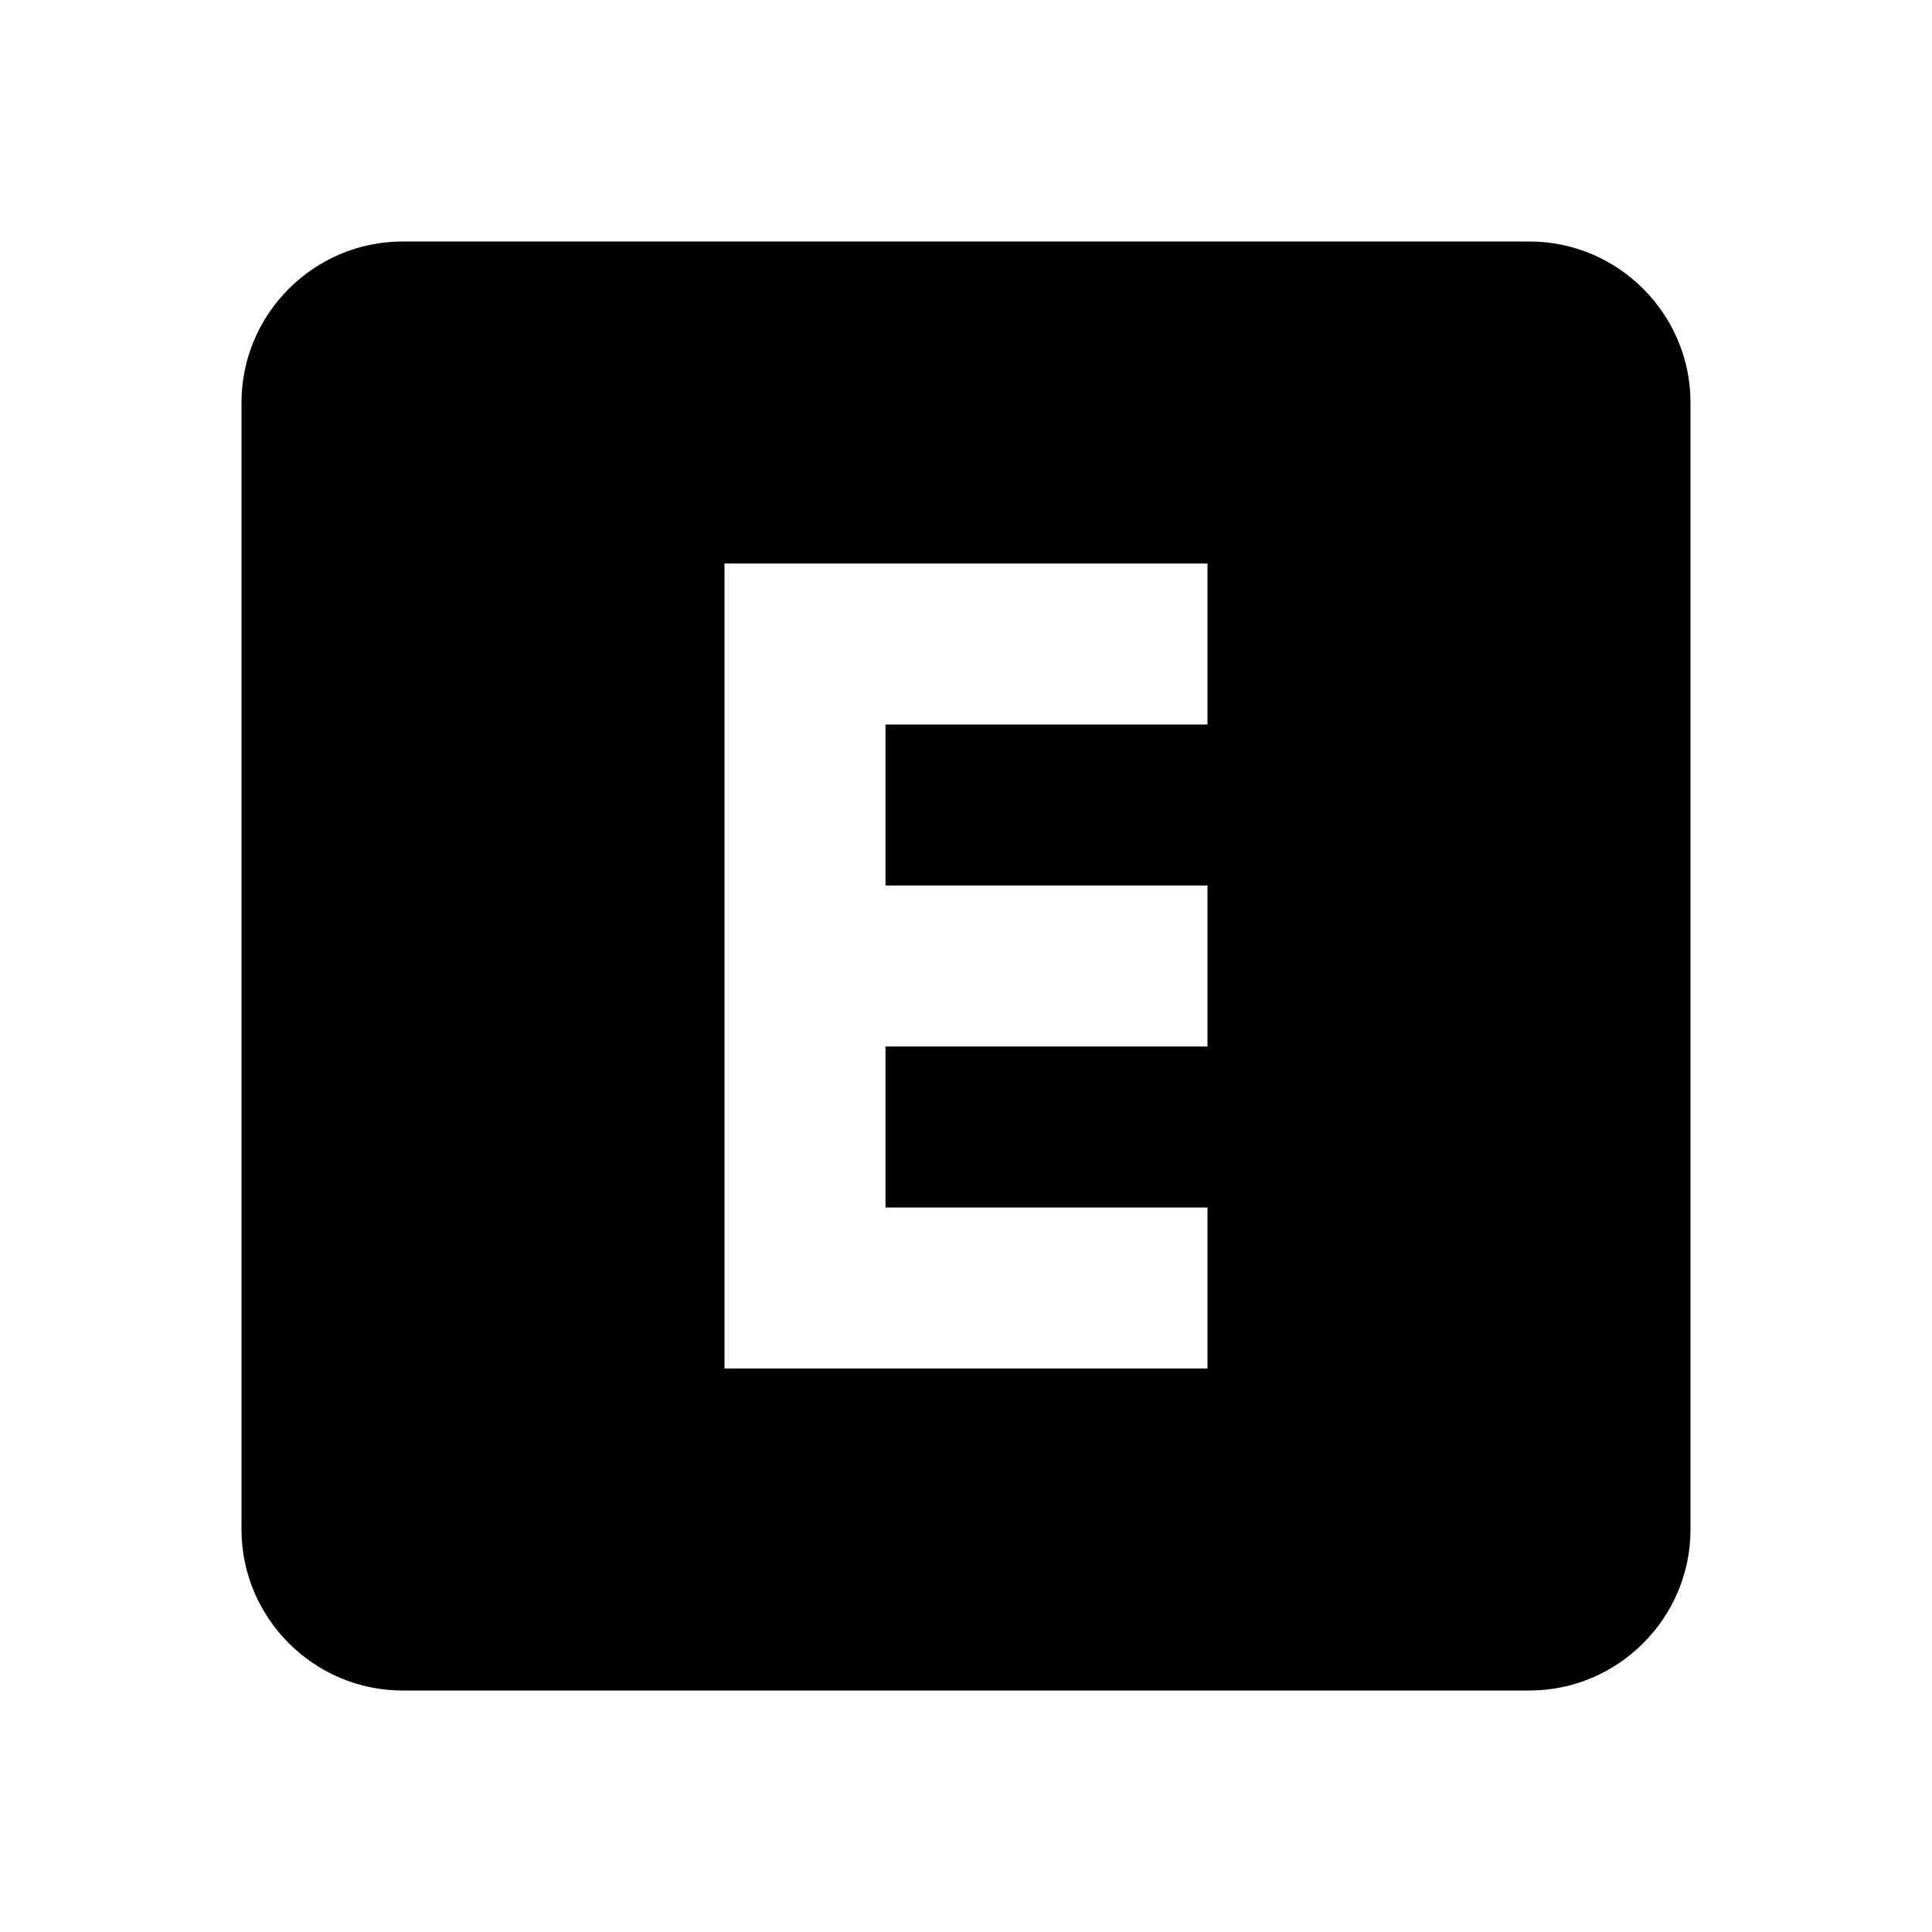
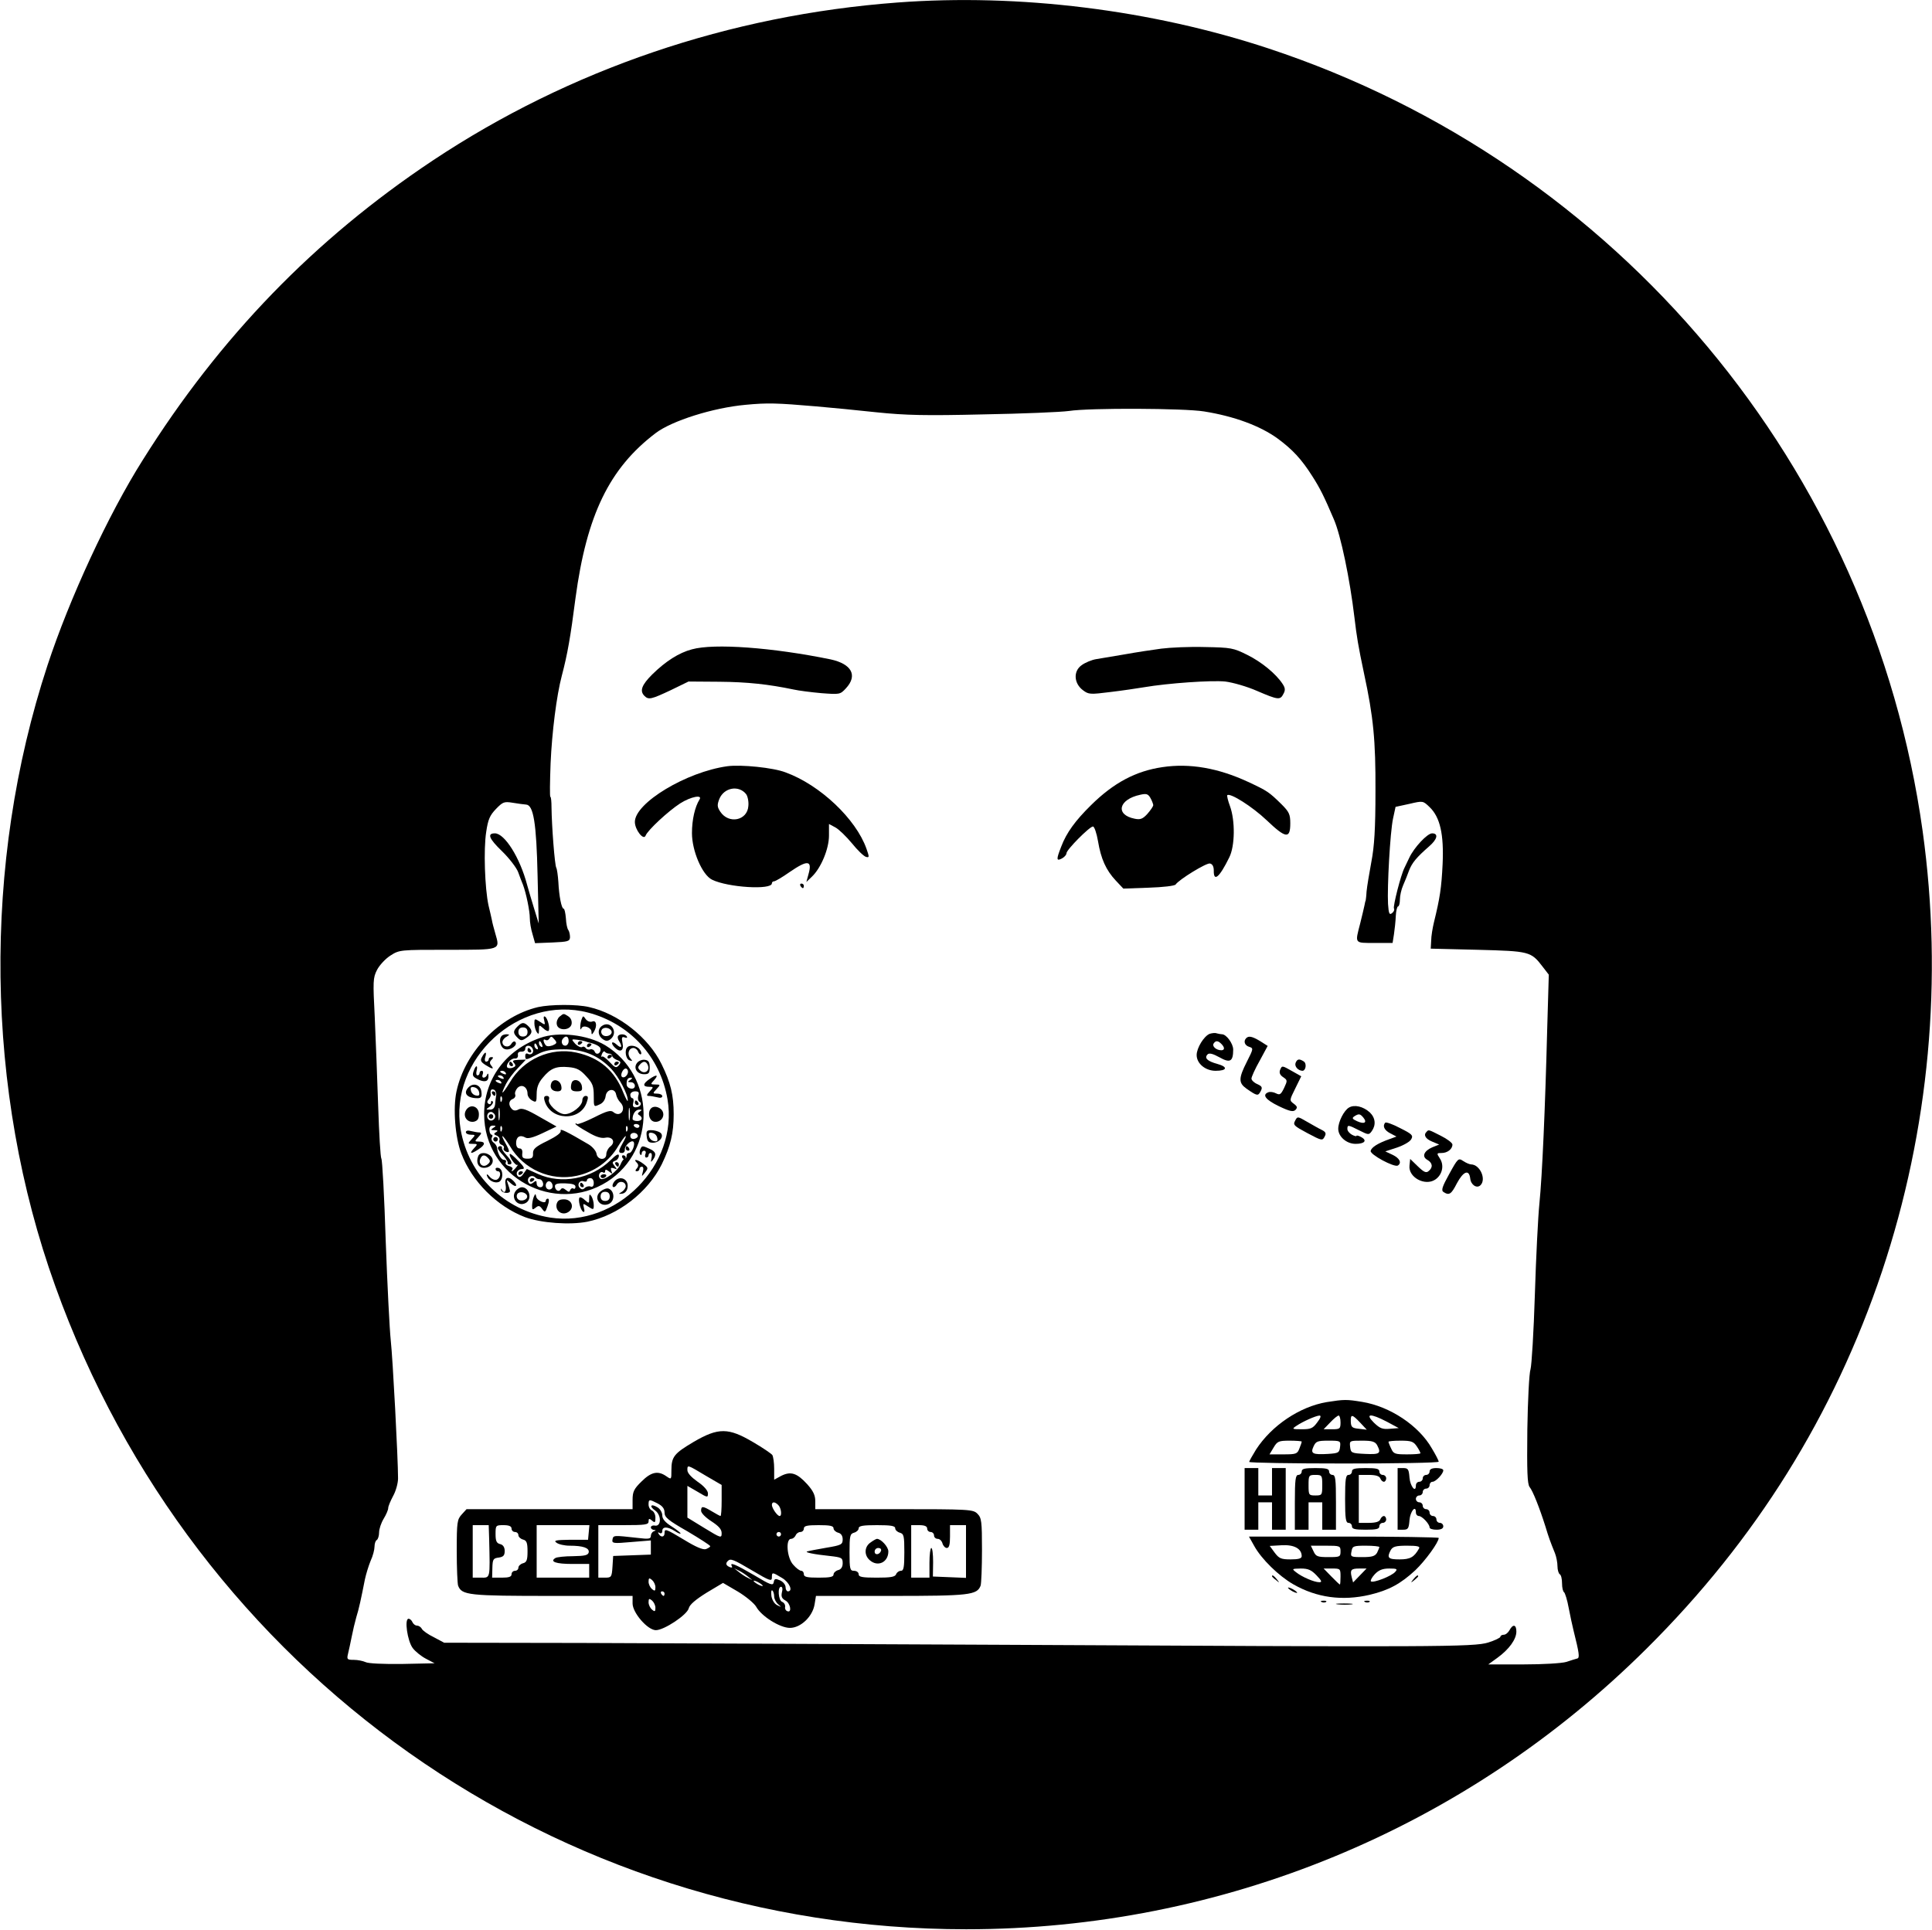
- <svg xmlns="http://www.w3.org/2000/svg" width="24" height="24" viewBox="0 0 24 24">
-   <path d="M0 0h24v24H0z" fill="none" />
-   <path d="M19 3H5c-1.1 0-2 .9-2 2v14c0 1.1.9 2 2 2h14c1.1 0 2-.9 2-2V5c0-1.1-.9-2-2-2zm-4 6h-4v2h4v2h-4v2h4v2H9V7h6v2z" />
+ <svg xmlns="http://www.w3.org/2000/svg" version="1.0" width="846pt" height="845pt" viewBox="0 0 846 845" preserveAspectRatio="xMidYMid meet">
+   <g transform="translate(0,845) scale(0.1,-0.1)" fill="#000000" stroke="none">
+     <path d="M3930 8439 c-736 -55 -1435 -293 -2035 -692 -518 -345 -933 -774 -1270 -1312 -151 -239 -321 -607 -417 -899 -286 -870 -274 -1863 34 -2719 608 -1696 2195 -2817 3989 -2817 1120 0 2185 439 2980 1230 478 475 819 1023 1030 1651 207 620 268 1280 178 1929 -222 1591 -1334 2922 -2865 3428 -512 169 -1091 241 -1624 201z m-355 -1769 c61 -5 180 -17 265 -26 126 -13 214 -15 466 -9 170 3 339 10 375 15 91 14 505 12 591 -2 132 -21 246 -63 323 -119 65 -48 104 -90 151 -164 34 -53 52 -89 95 -190 30 -69 70 -261 90 -430 10 -84 16 -122 42 -245 41 -190 51 -293 50 -515 0 -165 -5 -243 -18 -310 -9 -49 -19 -108 -21 -130 -1 -22 -4 -40 -4 -40 -1 0 -3 -9 -5 -20 -2 -11 -11 -47 -19 -80 -23 -89 -26 -85 63 -85 l79 0 6 38 c3 20 7 56 8 80 1 23 6 42 10 42 4 0 8 13 8 30 0 16 6 44 14 62 8 18 20 48 26 65 13 34 33 58 88 106 36 31 42 57 13 57 -21 0 -79 -62 -100 -107 -7 -15 -17 -35 -21 -44 -16 -31 -51 -169 -46 -178 3 -5 0 -14 -8 -20 -12 -10 -15 -3 -18 40 -4 73 9 314 22 374 l11 51 60 13 c60 14 60 14 89 -14 46 -44 63 -119 57 -250 -5 -104 -12 -149 -38 -255 -6 -25 -12 -61 -12 -80 l-2 -35 205 -5 c227 -6 234 -7 285 -74 l27 -35 -7 -238 c-9 -352 -22 -644 -34 -763 -6 -58 -15 -238 -20 -400 -5 -162 -14 -309 -19 -327 -6 -17 -12 -137 -14 -265 -2 -183 0 -238 10 -251 14 -17 43 -90 69 -172 15 -50 21 -66 42 -118 6 -15 11 -41 11 -57 0 -16 5 -32 10 -35 6 -3 10 -21 10 -40 0 -19 4 -36 9 -39 4 -3 14 -34 20 -68 7 -35 16 -79 21 -98 25 -100 28 -121 17 -124 -7 -2 -28 -8 -48 -15 -20 -6 -101 -11 -189 -11 l-153 0 40 29 c51 37 83 81 83 115 0 31 -15 34 -30 6 -6 -11 -17 -20 -25 -20 -8 0 -15 -4 -15 -9 0 -4 -24 -16 -53 -25 -63 -20 -224 -20 -2137 -10 -674 3 -1497 7 -1830 8 l-605 1 -45 24 c-25 12 -49 29 -53 37 -4 8 -14 14 -21 14 -8 0 -16 7 -20 15 -3 8 -11 15 -17 15 -19 0 -5 -97 18 -128 11 -15 37 -36 58 -47 l38 -20 -142 -3 c-83 -1 -149 2 -160 8 -11 5 -34 10 -52 10 -29 0 -31 2 -25 27 4 16 11 49 16 74 5 26 14 64 20 85 12 38 21 81 38 167 5 23 16 59 25 81 10 21 17 49 17 62 0 12 4 26 10 29 5 3 10 18 10 33 0 15 9 42 20 60 11 18 20 39 20 47 0 8 10 31 21 52 12 21 22 56 22 78 0 86 -23 525 -32 605 -5 47 -15 243 -22 435 -6 193 -15 355 -19 360 -4 6 -10 109 -14 230 -4 121 -11 296 -15 390 -8 157 -8 172 10 207 11 21 37 49 59 63 39 25 43 25 250 25 236 0 230 -2 209 71 -7 24 -14 51 -15 59 -2 8 -8 38 -15 65 -16 75 -22 245 -10 321 8 55 16 73 43 101 30 31 36 33 73 27 22 -4 49 -7 59 -8 32 -2 45 -81 50 -311 l5 -210 -20 65 c-11 36 -25 83 -31 105 -31 118 -98 225 -141 225 -35 0 -26 -23 31 -78 32 -31 64 -73 71 -92 7 -19 16 -44 21 -55 14 -37 30 -115 30 -146 0 -18 5 -49 12 -71 l11 -39 76 3 c68 3 76 5 77 23 0 11 -3 25 -7 31 -5 5 -10 29 -11 52 -2 23 -6 42 -10 42 -9 0 -20 55 -23 117 -2 29 -6 57 -9 62 -7 11 -20 183 -21 264 0 26 -2 47 -5 47 -3 0 -2 66 1 147 6 136 26 296 49 383 25 95 38 169 60 340 49 364 148 569 351 723 71 54 251 111 394 124 96 9 135 8 310 -7z" />
+     <path d="M3030 5606 c-57 -15 -115 -52 -174 -110 -46 -46 -56 -72 -34 -94 18 -18 30 -15 115 25 l78 38 135 -1 c123 -1 215 -11 325 -34 22 -5 77 -12 122 -16 80 -6 82 -6 107 21 53 57 25 107 -67 127 -254 52 -510 71 -607 44z" />
+     <path d="M5085 5609 c-38 -5 -110 -16 -160 -25 -49 -8 -106 -18 -125 -21 -19 -3 -48 -15 -63 -26 -38 -26 -35 -80 5 -110 25 -19 32 -19 120 -8 51 6 118 16 148 21 106 18 295 31 355 25 33 -4 96 -22 139 -41 93 -40 102 -41 116 -13 9 16 8 26 -4 44 -29 44 -92 96 -155 127 -60 30 -71 32 -185 34 -67 2 -152 -2 -191 -7z" />
+     <path d="M3185 5094 c-180 -25 -405 -161 -405 -244 0 -34 38 -83 47 -60 9 24 100 108 151 141 47 30 100 40 85 17 -20 -32 -33 -88 -33 -147 0 -78 45 -183 88 -204 69 -34 262 -46 262 -16 0 5 4 9 10 9 5 0 36 18 67 40 80 55 101 53 83 -10 l-9 -33 24 23 c40 38 75 122 75 180 l0 51 28 -15 c15 -8 47 -39 72 -69 25 -31 52 -57 62 -60 15 -4 15 -1 2 36 -46 130 -203 279 -354 334 -54 21 -195 35 -255 27z m82 -122 c7 -9 12 -33 10 -52 -4 -64 -86 -81 -123 -25 -14 21 -14 30 -4 56 21 50 85 61 117 21z" />
+     <path d="M5090 5090 c-116 -17 -213 -68 -313 -167 -68 -67 -107 -120 -130 -181 -22 -56 -22 -65 3 -52 11 6 20 16 20 23 0 15 101 117 116 117 6 0 16 -29 22 -64 13 -78 35 -127 78 -173 l33 -35 111 4 c63 2 114 8 118 14 15 22 134 95 150 92 11 -2 17 -13 17 -31 -1 -52 25 -30 68 58 25 50 26 161 3 224 -9 24 -14 46 -12 48 12 12 110 -50 173 -110 84 -80 103 -82 103 -13 0 39 -5 50 -38 83 -55 54 -62 59 -148 99 -130 60 -254 82 -374 64z m-40 -166 c0 -6 -12 -23 -26 -39 -20 -22 -31 -26 -55 -21 -87 17 -71 85 24 105 26 6 34 4 44 -13 7 -12 12 -26 13 -32z" />
+     <path d="M3505 4570 c3 -5 8 -10 11 -10 2 0 4 5 4 10 0 6 -5 10 -11 10 -5 0 -7 -4 -4 -10z" />
+     <path d="M2356 4039 c-169 -40 -320 -196 -357 -369 -16 -74 -6 -202 21 -272 46 -122 156 -232 279 -279 70 -26 197 -35 273 -20 135 28 265 129 326 252 38 79 52 135 52 219 0 84 -14 140 -53 219 -57 117 -189 221 -317 250 -54 13 -170 12 -224 0z m219 -24 c182 -48 316 -193 348 -380 49 -287 -224 -562 -513 -518 -202 32 -358 185 -393 386 -52 308 255 591 558 512z" />
+     <path d="M2450 3997 c-8 -7 -14 -21 -12 -33 4 -30 59 -29 65 1 2 14 -3 26 -15 34 -21 13 -19 13 -38 -2z" />
+     <path d="M2383 3981 c5 -21 5 -22 -19 -6 -23 15 -24 14 -24 -7 0 -13 5 -30 10 -38 8 -12 10 -10 10 9 0 23 1 23 18 8 10 -10 21 -15 24 -12 8 8 -3 54 -15 62 -6 4 -8 -2 -4 -16z" />
+     <path d="M2547 3986 c-8 -20 -8 -58 -1 -40 7 17 44 4 44 -15 0 -14 2 -14 10 -1 16 25 12 53 -6 46 -10 -4 -22 1 -29 10 -11 16 -12 16 -18 0z" />
+     <path d="M2266 3954 c-20 -20 -20 -29 0 -49 14 -14 19 -14 37 -2 28 18 31 32 12 51 -20 20 -29 20 -49 0z m44 -24 c0 -13 -7 -20 -20 -20 -13 0 -20 7 -20 20 0 13 7 20 20 20 13 0 20 -7 20 -20z" />
+     <path d="M2635 3956 c-20 -15 -17 -44 7 -59 12 -8 21 -7 32 2 36 30 -1 85 -39 57z m43 -23 c5 -17 -26 -29 -40 -15 -6 6 -7 15 -3 22 9 14 37 9 43 -7z" />
+     <path d="M2197 3913 c-15 -15 -6 -52 14 -58 23 -8 59 18 45 32 -4 4 -12 0 -17 -9 -11 -19 -39 -13 -39 8 0 7 8 18 18 23 14 9 15 10 1 11 -9 0 -19 -3 -22 -7z" />
+     <path d="M2365 3904 c-151 -53 -245 -181 -245 -334 0 -275 308 -443 540 -295 215 138 210 463 -10 597 -77 46 -205 61 -285 32z m65 -9 c10 -12 8 -16 -11 -24 -16 -5 -26 -5 -31 3 -11 16 -10 28 1 21 5 -3 12 -1 16 5 8 13 10 13 25 -5z m60 -5 c0 -11 -7 -20 -15 -20 -15 0 -21 21 -8 33 12 13 23 7 23 -13z m70 0 c3 -1 10 -3 15 -5 36 -8 55 -19 55 -31 0 -19 -19 -27 -26 -10 -3 8 -12 12 -19 10 -7 -3 -16 0 -20 5 -3 6 -11 9 -16 5 -6 -3 -19 3 -30 14 -18 21 -18 21 9 18 15 -2 29 -5 32 -6z m-186 -16 c3 -8 2 -12 -4 -9 -6 3 -10 10 -10 16 0 14 7 11 14 -7z m-20 -10 c3 -8 2 -12 -4 -9 -6 3 -10 10 -10 16 0 14 7 11 14 -7z m-21 -9 c7 -16 -8 -29 -23 -20 -5 3 -10 -1 -10 -9 0 -21 3 -20 53 6 32 17 59 22 117 22 86 0 151 -27 207 -86 32 -34 73 -111 72 -138 0 -8 -8 7 -19 33 -38 98 -105 155 -207 177 -111 24 -231 -29 -290 -130 -35 -57 -44 -61 -17 -7 9 18 32 49 52 69 l35 37 -32 -1 c-25 -1 -29 -4 -20 -14 9 -11 7 -15 -5 -20 -9 -4 -20 -3 -24 0 -10 11 14 41 32 40 10 -1 15 5 14 15 -2 10 3 15 15 15 9 -1 17 4 17 12 0 19 26 18 33 -1z m335 -20 c6 0 12 -4 13 -10 0 -5 9 -13 21 -18 17 -6 18 -10 8 -23 -12 -13 -17 -11 -41 15 -15 16 -30 27 -33 23 -4 -3 -4 2 0 12 4 10 10 14 13 9 3 -4 12 -8 19 -8z m-101 -99 c28 -30 33 -43 33 -86 0 -49 0 -49 24 -38 16 6 26 21 28 37 4 32 41 37 46 7 2 -11 10 -26 18 -34 29 -29 1 -69 -30 -43 -11 10 -29 5 -84 -23 -38 -19 -72 -32 -76 -29 -3 4 -6 4 -6 0 0 -3 24 -19 53 -35 35 -21 60 -29 78 -25 32 6 46 -20 21 -39 -9 -7 -17 -22 -17 -33 0 -29 -39 -27 -43 2 -2 12 -18 31 -35 41 -95 56 -126 71 -122 60 4 -9 -18 -25 -58 -45 -52 -25 -64 -36 -63 -55 1 -18 -4 -23 -24 -23 -20 0 -25 5 -23 23 2 14 -3 22 -12 22 -9 0 -15 9 -15 24 0 27 17 37 40 24 10 -7 34 -1 76 19 l61 29 -74 42 c-57 33 -77 40 -92 33 -12 -7 -22 -6 -29 1 -17 17 -15 38 4 45 8 3 13 12 10 19 -3 7 2 20 10 29 19 19 44 4 44 -26 0 -10 9 -23 20 -29 18 -10 20 -8 20 29 0 28 8 49 27 71 34 41 58 51 113 46 35 -3 51 -11 77 -40z m183 20 c0 -16 -18 -31 -27 -22 -8 8 5 36 17 36 5 0 10 -6 10 -14z m-535 -6 c3 -6 -1 -7 -9 -4 -18 7 -21 14 -7 14 6 0 13 -4 16 -10z m-10 -20 c3 -6 -1 -7 -9 -4 -18 7 -21 14 -7 14 6 0 13 -4 16 -10z m555 -10 c-13 -8 -12 -10 3 -10 9 0 17 -7 17 -16 0 -20 -35 -14 -36 6 -1 21 5 30 19 30 7 0 6 -4 -3 -10z m-565 -10 c3 -6 -1 -7 -9 -4 -18 7 -21 14 -7 14 6 0 13 -4 16 -10z m-22 -56 c-2 -10 -4 -29 -5 -41 -2 -15 -9 -23 -22 -23 -20 0 -20 0 0 14 10 8 16 18 11 22 -4 4 -7 2 -7 -5 0 -7 -5 -9 -10 -6 -8 5 -8 11 0 20 6 7 10 17 9 21 -3 18 1 26 14 21 6 -2 11 -13 10 -23z m622 -3 c-3 -11 -1 -22 5 -26 14 -8 3 -25 -17 -25 -10 0 -14 6 -10 20 3 11 1 20 -4 20 -5 0 -9 7 -9 15 0 8 9 15 21 15 15 0 19 -4 14 -19z m-598 -23 c-3 -8 -6 -5 -6 6 -1 11 2 17 5 13 3 -3 4 -12 1 -19z m-10 -80 c-2 -13 -4 -3 -4 22 0 25 2 35 4 23 2 -13 2 -33 0 -45z m570 0 c-2 -13 -4 -3 -4 22 0 25 2 35 4 23 2 -13 2 -33 0 -45z m44 33 c-9 -6 -10 -11 -2 -15 18 -11 13 -26 -9 -26 -11 0 -20 4 -20 9 0 22 13 41 29 41 13 0 13 -2 2 -9z m-635 -12 c10 -17 -13 -36 -27 -22 -12 12 -4 33 11 33 5 0 12 -5 16 -11z m634 -51 c0 -4 -4 -8 -9 -8 -6 0 -12 4 -15 8 -3 5 1 9 9 9 8 0 15 -4 15 -9z m-640 -8 c-12 -8 -12 -10 5 -10 15 0 17 -3 7 -9 -11 -6 -10 -10 3 -15 9 -3 15 -13 12 -20 -3 -8 1 -17 9 -20 9 -3 13 -10 10 -15 -3 -5 1 -11 9 -15 18 -7 18 2 0 34 -29 51 -14 42 18 -10 60 -102 178 -154 292 -130 76 16 143 63 182 130 32 52 47 61 18 10 -18 -32 -18 -40 -1 -40 8 0 13 7 12 16 -1 16 29 43 38 33 9 -9 -6 -49 -19 -49 -7 0 -12 -6 -11 -12 0 -7 -3 -13 -8 -13 -5 0 -12 -10 -17 -21 -11 -32 -77 -80 -91 -66 -12 12 -1 35 13 27 5 -4 9 -1 9 6 0 8 5 7 17 -2 15 -12 16 -12 10 3 -4 13 -2 15 11 11 15 -6 15 -5 3 10 -11 14 -11 18 3 23 9 3 16 13 16 22 0 11 -12 5 -37 -20 -84 -82 -215 -106 -317 -60 l-49 22 -15 -21 c-9 -14 -18 -17 -24 -11 -13 13 -1 32 20 32 11 0 7 10 -18 35 -18 19 -35 33 -37 31 -8 -7 25 -55 33 -48 4 4 2 -1 -5 -10 -14 -18 -27 -25 -17 -9 3 5 -4 11 -15 14 -12 3 -18 10 -14 16 3 6 0 11 -8 11 -13 0 -28 27 -31 55 -1 6 -7 15 -15 21 -8 6 -11 16 -7 22 4 7 3 12 -1 12 -5 0 -9 9 -10 20 -1 13 4 20 15 20 15 0 15 -2 2 -10z m37 -12 c-3 -8 -6 -5 -6 6 -1 11 2 17 5 13 3 -3 4 -12 1 -19z m550 0 c-3 -8 -6 -5 -6 6 -1 11 2 17 5 13 3 -3 4 -12 1 -19z m46 -23 c1 -5 -6 -11 -15 -13 -11 -2 -18 3 -18 13 0 17 30 18 33 0z m-449 -182 c4 -5 13 -8 19 -8 7 0 13 -8 15 -17 2 -11 -3 -18 -12 -18 -9 0 -16 7 -16 16 0 13 -3 14 -14 5 -10 -8 -16 -9 -21 -1 -12 20 12 39 29 23z m256 -24 c0 -14 -5 -19 -14 -16 -7 3 -19 0 -25 -6 -8 -8 -14 -8 -22 0 -14 14 -1 36 17 29 8 -3 14 -1 14 4 0 6 7 10 15 10 9 0 15 -9 15 -21z m-180 -15 c0 -8 -7 -14 -15 -14 -15 0 -21 21 -9 33 10 9 24 -2 24 -19z m100 -2 c0 -7 -4 -11 -9 -8 -5 4 -11 0 -14 -6 -3 -10 -7 -10 -19 0 -11 9 -18 10 -23 2 -8 -13 -25 -3 -25 15 0 10 13 13 45 12 31 -1 45 -5 45 -15z" />
+     <path d="M2530 3879 c0 -5 5 -7 10 -4 6 3 10 8 10 11 0 2 -4 4 -10 4 -5 0 -10 -5 -10 -11z" />
+     <path d="M2570 3869 c0 -5 5 -7 10 -4 6 3 10 8 10 11 0 2 -4 4 -10 4 -5 0 -10 -5 -10 -11z" />
+     <path d="M2310 3850 c0 -5 5 -10 11 -10 5 0 7 5 4 10 -3 6 -8 10 -11 10 -2 0 -4 -4 -4 -10z" />
+     <path d="M2230 3790 c0 -5 5 -10 11 -10 5 0 7 5 4 10 -3 6 -8 10 -11 10 -2 0 -4 -4 -4 -10z" />
+     <path d="M2660 3819 c0 -5 5 -7 10 -4 6 3 10 8 10 11 0 2 -4 4 -10 4 -5 0 -10 -5 -10 -11z" />
+     <path d="M2690 3789 c0 -5 5 -7 10 -4 6 3 10 8 10 11 0 2 -4 4 -10 4 -5 0 -10 -5 -10 -11z" />
+     <path d="M2414 3706 c-8 -21 3 -36 27 -36 15 0 20 6 17 22 -4 27 -35 37 -44 14z" />
+     <path d="M2507 3714 c-4 -4 -7 -16 -7 -26 0 -13 7 -18 26 -18 21 0 25 4 22 22 -3 23 -27 35 -41 22z" />
+     <path d="M2385 3628 c25 -86 155 -91 184 -7 8 23 7 29 -5 29 -7 0 -14 -9 -14 -19 0 -25 -46 -61 -77 -61 -29 0 -77 45 -69 65 3 9 -1 15 -10 15 -11 0 -14 -6 -9 -22z" />
+     <path d="M2155 3660 c3 -5 8 -10 11 -10 2 0 4 5 4 10 0 6 -5 10 -11 10 -5 0 -7 -4 -4 -10z" />
+     <path d="M2780 3620 c0 -5 5 -10 11 -10 5 0 7 5 4 10 -3 6 -8 10 -11 10 -2 0 -4 -4 -4 -10z" />
+     <path d="M2140 3560 c0 -5 5 -10 10 -10 6 0 10 5 10 10 0 6 -4 10 -10 10 -5 0 -10 -4 -10 -10z" />
+     <path d="M2160 3460 c0 -5 5 -10 10 -10 6 0 10 5 10 10 0 6 -4 10 -10 10 -5 0 -10 -4 -10 -10z" />
+     <path d="M2180 3422 c0 -5 10 -19 23 -32 12 -14 21 -28 20 -32 -2 -5 2 -8 7 -8 16 0 12 14 -12 40 -13 14 -22 28 -20 32 1 5 -2 8 -8 8 -5 0 -10 -4 -10 -8z" />
+     <path d="M2740 3420 c0 -5 5 -10 11 -10 5 0 7 5 4 10 -3 6 -8 10 -11 10 -2 0 -4 -4 -4 -10z" />
+     <path d="M2725 3380 c3 -5 8 -10 11 -10 2 0 4 5 4 10 0 6 -5 10 -11 10 -5 0 -7 -4 -4 -10z" />
+     <path d="M2695 3350 c3 -5 8 -10 11 -10 2 0 4 5 4 10 0 6 -5 10 -11 10 -5 0 -7 -4 -4 -10z" />
+     <path d="M2270 3309 c0 -5 5 -7 10 -4 6 3 10 8 10 11 0 2 -4 4 -10 4 -5 0 -10 -5 -10 -11z" />
+     <path d="M2630 3298 c0 -4 4 -8 9 -8 6 0 12 4 15 8 3 5 -1 9 -9 9 -8 0 -15 -4 -15 -9z" />
+     <path d="M2320 3279 c0 -5 5 -7 10 -4 6 3 10 8 10 11 0 2 -4 4 -10 4 -5 0 -10 -5 -10 -11z" />
+     <path d="M2540 3260 c0 -5 5 -10 11 -10 5 0 7 5 4 10 -3 6 -8 10 -11 10 -2 0 -4 -4 -4 -10z" />
+     <path d="M2706 3912 c-2 -4 -1 -14 5 -22 16 -26 10 -34 -11 -15 -21 19 -28 7 -8 -13 24 -24 41 -14 34 19 -5 25 -3 30 10 25 8 -3 12 -2 9 4 -7 12 -32 13 -39 2z" />
+     <path d="M2747 3863 c-13 -13 -7 -51 9 -57 14 -5 15 -4 4 9 -15 18 -7 45 14 45 7 0 17 -7 20 -16 4 -9 9 -14 13 -11 3 4 0 13 -7 22 -13 15 -42 20 -53 8z" />
+     <path d="M2111 3821 c-9 -15 -6 -22 14 -35 30 -19 41 -21 26 -3 -8 10 -7 17 1 25 9 9 9 12 0 12 -7 0 -12 -4 -12 -10 0 -5 -5 -10 -11 -10 -6 0 -8 9 -4 20 8 25 -1 26 -14 1z" />
+     <path d="M2790 3795 c-18 -22 -1 -50 31 -50 20 0 24 5 24 30 0 23 -5 31 -21 33 -11 2 -27 -4 -34 -13z m47 -11 c9 -23 -13 -40 -32 -24 -12 10 -13 16 -4 26 15 18 28 18 36 -2z" />
+     <path d="M2076 3764 c-10 -25 -7 -30 20 -43 29 -13 44 -7 43 17 0 11 -3 12 -6 5 -2 -7 -9 -13 -15 -13 -6 0 -8 7 -4 15 3 8 1 15 -4 15 -6 0 -10 -4 -10 -10 0 -5 -4 -10 -9 -10 -5 0 -7 9 -4 20 6 24 -2 27 -11 4z" />
+     <path d="M2843 3723 c-29 -20 -29 -33 -1 -33 20 0 21 -1 3 -20 -14 -15 -15 -20 -4 -20 8 0 24 -3 37 -6 13 -4 22 -2 22 5 0 6 -10 11 -22 11 -20 0 -21 1 -3 20 18 19 17 20 -5 20 -22 0 -23 1 -5 20 21 24 9 25 -22 3z" />
+     <path d="M2052 3688 c-26 -26 -7 -48 39 -48 16 0 20 6 17 28 -3 30 -34 42 -56 20z m46 -22 c3 -13 -1 -17 -14 -14 -11 2 -20 11 -22 22 -3 13 1 17 14 14 11 -2 20 -11 22 -22z" />
+     <path d="M2041 3588 c-16 -26 4 -56 34 -51 16 4 22 12 22 33 0 35 -38 47 -56 18z" />
+     <path d="M2864 3602 c-30 -4 -29 -59 1 -65 30 -5 51 27 33 51 -7 9 -22 16 -34 14z" />
+     <path d="M2040 3491 c0 -6 10 -11 22 -11 20 0 21 -1 3 -20 -18 -19 -17 -20 5 -20 22 0 23 -1 5 -20 -22 -24 -13 -26 20 -4 31 20 32 34 3 34 -20 0 -21 1 -3 20 14 15 15 20 4 20 -8 0 -24 3 -36 6 -14 4 -23 2 -23 -5z" />
+     <path d="M2832 3473 c2 -22 8 -28 27 -28 31 0 52 31 31 45 -8 5 -25 10 -38 10 -20 0 -23 -4 -20 -27z m46 -7 c3 -13 -1 -17 -14 -14 -11 2 -20 11 -22 22 -3 13 1 17 14 14 11 -2 20 -11 22 -22z" />
+     <path d="M2803 3415 c-3 -9 -3 -19 1 -22 3 -4 6 -1 6 5 0 7 5 12 11 12 6 0 9 -7 5 -15 -3 -8 -1 -15 4 -15 6 0 10 5 10 10 0 6 4 10 9 10 5 0 7 -10 4 -22 -4 -19 -3 -20 6 -8 17 23 13 36 -14 48 -33 15 -34 15 -42 -3z" />
+     <path d="M2094 3386 c-11 -28 1 -51 25 -51 32 0 49 28 32 49 -17 20 -50 21 -57 2z m45 -10 c9 -10 8 -16 -4 -26 -19 -16 -41 1 -32 24 8 20 21 20 36 2z" />
+     <path d="M2788 3358 c8 -8 9 -15 1 -25 -8 -9 -8 -13 0 -13 6 0 11 5 11 10 0 6 5 10 11 10 6 0 8 -9 4 -22 -6 -23 -6 -23 10 -3 14 18 14 21 -7 37 -26 20 -48 24 -30 6z" />
+     <path d="M2170 3330 c0 -6 5 -10 10 -10 16 0 12 -30 -5 -37 -9 -3 -22 3 -31 13 -9 12 -14 13 -12 5 6 -21 33 -35 52 -28 20 8 21 53 1 61 -8 3 -15 1 -15 -4z" />
+     <path d="M2214 3260 c5 -28 -6 -42 -17 -20 -3 6 -4 5 -3 -2 3 -15 42 -18 39 -3 -1 6 -5 19 -9 30 -7 20 -7 20 14 1 23 -20 31 -9 10 12 -23 23 -41 14 -34 -18z" />
+     <path d="M2690 3275 c-7 -9 -10 -19 -6 -23 4 -4 12 1 17 10 11 19 39 13 39 -8 0 -7 -8 -18 -17 -24 -16 -10 -16 -10 2 -8 12 2 21 12 23 27 6 37 -34 55 -58 26z" />
+     <path d="M2262 3238 c-30 -30 3 -77 40 -57 30 16 16 69 -17 69 -6 0 -16 -5 -23 -12z m46 -25 c5 -17 -26 -29 -40 -15 -6 6 -7 15 -3 22 9 14 37 9 43 -7z" />
+     <path d="M2630 3232 c-33 -26 -5 -71 34 -56 29 11 29 57 1 68 -8 3 -24 -3 -35 -12z m40 -22 c0 -13 -7 -20 -20 -20 -13 0 -20 7 -20 20 0 13 7 20 20 20 13 0 20 -7 20 -20z" />
+     <path d="M2337 3207 c-4 -10 -7 -28 -7 -39 0 -17 2 -18 15 -8 13 11 18 10 29 -5 12 -17 14 -16 24 13 7 19 7 32 1 32 -5 0 -9 -4 -9 -9 0 -16 -39 0 -42 18 -3 14 -4 14 -11 -2z" />
+     <path d="M2580 3201 c0 -23 -1 -23 -18 -8 -10 10 -21 15 -24 12 -8 -8 3 -54 15 -62 6 -4 8 2 4 16 -5 21 -5 22 19 6 23 -15 24 -14 24 7 0 13 -5 30 -10 38 -8 12 -10 10 -10 -9z" />
+     <path d="M2437 3175 c-5 -30 25 -50 51 -34 29 18 17 56 -18 56 -21 0 -29 -6 -33 -22z" />
+     <path d="M5297 3922 c-25 -10 -57 -62 -57 -93 0 -37 38 -69 83 -69 51 0 55 17 8 30 -44 12 -59 26 -43 42 7 7 23 3 52 -13 46 -26 60 -19 60 34 0 26 -30 67 -49 67 -5 0 -15 2 -23 4 -7 3 -21 1 -31 -2z m51 -44 c16 -16 15 -28 0 -28 -22 0 -41 17 -34 29 9 14 19 14 34 -1z" />
+     <path d="M5457 3903 c-13 -13 -7 -32 13 -38 19 -6 19 -8 -10 -65 -37 -73 -37 -93 -2 -118 47 -33 51 -33 62 -12 9 17 7 22 -15 32 -14 6 -25 17 -25 24 0 7 16 43 36 78 l35 65 -33 21 c-35 21 -50 24 -61 13z" />
+     <path d="M5673 3794 c-5 -15 11 -33 30 -34 15 0 20 32 6 41 -20 13 -29 11 -36 -7z" />
+     <path d="M5605 3763 c-4 -12 0 -22 14 -31 19 -13 19 -15 4 -47 -14 -29 -19 -32 -35 -24 -11 6 -26 8 -34 5 -29 -11 -12 -33 46 -61 48 -23 63 -26 73 -16 9 10 8 15 -8 27 -19 14 -19 15 7 67 l26 53 -39 22 c-46 26 -45 26 -54 5z" />
+     <path d="M5907 3599 c-22 -13 -47 -62 -47 -93 0 -34 36 -66 76 -66 40 0 52 15 24 30 -11 6 -20 8 -20 5 0 -3 -9 -1 -20 5 -11 6 -20 17 -20 25 0 19 3 19 52 -6 40 -20 42 -21 55 -3 19 27 16 58 -9 82 -29 26 -67 35 -91 21z m63 -44 c18 -22 4 -30 -27 -16 -22 10 -24 14 -12 22 19 12 25 11 39 -6z" />
+     <path d="M5671 3541 c-10 -18 -4 -23 54 -54 62 -33 66 -34 75 -16 8 14 6 21 -12 30 -13 6 -42 23 -65 36 -41 24 -42 24 -52 4z" />
+     <path d="M6066 3533 c-13 -14 -5 -33 22 -47 l27 -14 -30 -11 c-51 -18 -80 -36 -83 -52 -3 -16 103 -73 119 -64 18 12 8 32 -23 47 l-32 15 52 17 c29 10 57 26 62 37 9 16 3 22 -49 48 -32 17 -61 27 -65 24z" />
+     <path d="M6247 3493 c-15 -14 -5 -31 24 -43 l31 -13 -30 -12 c-37 -16 -47 -41 -22 -55 23 -13 26 -33 6 -49 -11 -10 -21 -5 -48 21 l-33 32 -3 -29 c-6 -51 67 -91 112 -62 32 21 41 63 21 93 -15 23 -14 24 8 24 25 0 47 17 47 37 0 7 -22 24 -50 38 -55 28 -54 28 -63 18z" />
+     <path d="M6346 3308 c-31 -56 -36 -72 -25 -79 25 -16 34 -10 59 39 28 52 53 62 58 20 3 -28 29 -45 45 -29 26 26 -2 90 -41 91 -7 0 -23 7 -35 15 -21 14 -23 12 -61 -57z" />
+     <path d="M5810 2309 c-119 -20 -242 -103 -310 -208 -16 -26 -30 -51 -30 -54 0 -4 187 -7 415 -7 228 0 415 3 415 8 0 4 -13 30 -30 58 -57 100 -183 184 -306 204 -67 11 -78 11 -154 -1z m-42 -89 c-19 -26 -28 -30 -67 -30 -44 0 -45 1 -24 15 28 19 84 44 101 45 8 0 5 -11 -10 -30z m102 0 c0 -28 -3 -30 -37 -30 l-37 0 29 30 c16 17 32 30 37 30 4 0 8 -13 8 -30z m86 -1 l29 -31 -34 4 c-30 3 -35 7 -36 31 -1 34 5 34 41 -4z m117 4 l52 -28 -39 -3 c-33 -3 -44 2 -70 27 -40 40 -16 42 57 4z m-373 -87 c0 -3 -4 -16 -10 -30 -9 -24 -14 -26 -70 -26 l-61 0 18 30 c16 27 22 30 70 30 29 0 53 -2 53 -4z m168 -23 c-3 -26 -7 -28 -52 -31 -68 -4 -79 1 -64 33 10 22 17 25 65 25 53 0 54 -1 51 -27z m162 8 c19 -37 13 -42 -52 -39 -60 3 -63 4 -66 31 -3 27 -2 27 52 27 44 0 57 -4 66 -19z m174 -6 c9 -13 16 -27 16 -30 0 -3 -26 -5 -58 -5 -53 0 -60 2 -70 25 -7 14 -12 28 -12 30 0 3 24 5 54 5 46 0 56 -4 70 -25z" />
+     <path d="M3038 2135 c-86 -51 -98 -65 -98 -125 0 -41 0 -41 -22 -26 -37 26 -67 19 -109 -23 -33 -32 -39 -45 -39 -80 l0 -41 -363 0 -364 0 -21 -23 c-20 -22 -22 -33 -22 -159 0 -75 3 -144 6 -153 16 -42 46 -45 414 -45 l350 0 0 -33 c0 -41 66 -117 102 -117 36 0 137 67 144 96 4 16 30 38 78 68 l72 43 65 -38 c35 -21 71 -51 80 -66 23 -42 104 -93 148 -93 47 0 99 49 108 103 l6 37 329 0 c345 0 376 4 392 45 3 9 6 79 6 156 0 126 -2 141 -20 159 -19 19 -33 20 -365 20 l-345 0 0 35 c0 26 -9 45 -36 75 -44 48 -71 57 -113 36 l-31 -17 0 48 c0 27 -4 53 -8 60 -4 6 -42 32 -85 57 -107 63 -151 64 -259 1z m55 -150 l67 -39 0 -68 c0 -37 -2 -68 -5 -68 -2 0 -19 9 -37 20 -40 24 -48 25 -48 3 0 -10 20 -30 45 -46 32 -21 45 -35 45 -52 0 -23 -3 -22 -75 22 l-75 46 0 69 0 70 45 -26 c43 -26 45 -26 45 -7 0 12 -17 32 -45 51 -28 20 -45 38 -45 51 0 24 -2 25 83 -26z m-213 -120 c21 -11 30 -23 30 -40 0 -21 16 -34 100 -82 54 -32 99 -61 100 -65 0 -4 -9 -9 -19 -13 -13 -4 -45 10 -94 40 -83 50 -87 51 -87 30 0 -18 -16 -20 -26 -3 -4 7 -3 8 4 4 7 -4 12 -1 12 8 0 21 24 20 55 0 14 -9 25 -14 25 -10 0 3 -18 17 -40 31 -27 17 -40 32 -40 48 0 12 -9 28 -21 35 -29 18 -38 5 -10 -14 28 -20 27 -71 -1 -66 -10 2 -18 -2 -18 -8 0 -5 6 -10 13 -11 10 0 10 -2 0 -6 -7 -2 -13 -12 -13 -20 0 -13 -9 -15 -57 -9 -108 12 -107 12 -111 -7 -3 -17 3 -18 82 -11 l86 7 0 -31 0 -31 -82 -3 -83 -3 -3 -47 c-3 -46 -5 -48 -33 -48 l-29 0 0 115 0 115 110 0 c95 0 110 2 110 16 0 14 3 14 15 4 13 -11 15 -9 15 13 0 14 -7 27 -15 31 -8 3 -15 15 -15 26 0 24 3 24 40 5z m528 -7 c13 -13 17 -48 6 -48 -10 0 -33 33 -34 48 0 15 12 16 28 0z m-1266 -150 c4 -177 6 -168 -38 -168 l-34 0 0 115 0 115 35 0 35 0 2 -62z m98 47 c0 -8 7 -15 15 -15 8 0 15 -6 15 -14 0 -7 9 -16 20 -19 16 -4 20 -14 20 -52 0 -38 -4 -48 -20 -52 -11 -3 -20 -12 -20 -19 0 -8 -7 -14 -15 -14 -8 0 -15 -7 -15 -15 0 -11 -11 -15 -42 -15 l-43 0 1 42 c1 39 4 43 28 46 20 3 26 9 26 29 0 16 -7 27 -20 30 -16 4 -20 14 -20 44 0 38 1 39 35 39 24 0 35 -5 35 -15z m338 -17 l-3 -32 -78 0 c-64 -1 -74 -3 -60 -13 9 -7 35 -13 57 -13 60 0 87 -10 84 -29 -3 -13 -17 -16 -69 -17 -36 0 -71 -4 -77 -8 -26 -16 2 -26 74 -26 l74 0 0 -30 0 -30 -115 0 -115 0 0 115 0 115 116 0 115 0 -3 -32z m1072 18 c0 -7 9 -16 20 -19 13 -3 20 -14 20 -29 0 -23 -6 -26 -72 -37 -40 -7 -77 -14 -83 -16 -14 -4 30 -13 98 -20 53 -6 57 -8 57 -32 0 -16 -7 -27 -20 -30 -11 -3 -20 -12 -20 -19 0 -11 -16 -14 -65 -14 -51 0 -65 3 -65 15 0 8 -5 15 -11 15 -7 0 -22 11 -35 26 -28 29 -35 114 -10 114 8 0 16 7 20 15 3 8 12 15 21 15 8 0 15 7 15 15 0 12 14 15 65 15 49 0 65 -3 65 -14z m270 0 c0 -7 9 -16 20 -19 18 -5 20 -14 20 -86 0 -66 -3 -81 -15 -81 -9 0 -18 -7 -21 -15 -5 -12 -24 -15 -85 -15 -64 0 -79 3 -79 15 0 8 -9 15 -20 15 -18 0 -20 7 -20 81 0 72 2 81 20 86 11 3 20 12 20 19 0 11 19 14 80 14 61 0 80 -3 80 -14z m140 -1 c0 -8 7 -15 15 -15 8 0 15 -7 15 -15 0 -8 7 -15 16 -15 9 0 18 -9 21 -20 3 -11 12 -20 19 -20 10 0 14 14 14 50 l0 50 35 0 35 0 0 -115 0 -116 -72 3 -73 3 1 63 c0 34 -3 62 -8 62 -4 0 -8 -29 -8 -65 l0 -65 -40 0 -40 0 0 115 0 115 35 0 c24 0 35 -5 35 -15z m-640 -25 c0 -5 -4 -10 -10 -10 -5 0 -10 5 -10 10 0 6 5 10 10 10 6 0 10 -4 10 -10z m-124 -160 c74 -44 84 -47 84 -30 0 25 1 25 44 -1 33 -19 50 -59 26 -59 -5 0 -10 8 -10 18 0 11 -11 24 -24 30 -21 9 -25 8 -28 -8 -3 -16 -13 -13 -86 31 -82 48 -109 59 -97 39 3 -6 -1 -7 -9 -4 -17 7 -20 16 -9 27 12 12 23 8 109 -43z m-21 -25 l20 -16 -20 10 c-11 5 -29 17 -40 26 l-20 16 20 -10 c11 -5 29 -17 40 -26z m-405 -47 c0 -17 -3 -18 -15 -8 -8 7 -15 21 -15 32 0 17 3 18 15 8 8 -7 15 -21 15 -32z m470 6 c0 -2 -9 0 -20 6 -11 6 -20 13 -20 16 0 2 9 0 20 -6 11 -6 20 -13 20 -16z m84 -28 c-4 -18 -1 -27 15 -36 22 -11 30 -55 9 -47 -7 2 -12 11 -10 19 1 9 -4 18 -13 22 -17 6 -21 66 -5 66 6 0 8 -10 4 -24z m-34 -18 c0 -11 8 -27 18 -35 15 -13 15 -13 -4 -4 -13 6 -23 23 -26 40 -2 17 -1 28 4 25 4 -3 8 -15 8 -26z m-480 12 c0 -5 -2 -10 -4 -10 -3 0 -8 5 -11 10 -3 6 -1 10 4 10 6 0 11 -4 11 -10z m-40 -62 c0 -17 -3 -18 -15 -8 -8 7 -15 21 -15 32 0 17 3 18 15 8 8 -7 15 -21 15 -32z" />
+     <path d="M3812 1694 c-27 -18 -29 -55 -4 -77 35 -32 82 -10 82 38 0 20 -32 55 -50 55 -3 0 -16 -7 -28 -16z m46 -36 c-6 -18 -28 -21 -28 -4 0 9 7 16 16 16 9 0 14 -5 12 -12z" />
+     <path d="M5450 1885 l0 -135 30 0 30 0 0 60 0 60 30 0 30 0 0 -60 0 -60 30 0 30 0 0 135 0 135 -30 0 -30 0 0 -60 0 -60 -30 0 -30 0 0 60 0 60 -30 0 -30 0 0 -135z" />
+     <path d="M5700 2005 c0 -8 -7 -15 -15 -15 -12 0 -15 -20 -15 -120 l0 -120 30 0 30 0 0 60 0 60 30 0 30 0 0 -60 0 -60 30 0 30 0 0 120 c0 100 -2 120 -15 120 -8 0 -15 7 -15 15 0 12 -13 15 -60 15 -47 0 -60 -3 -60 -15z m90 -60 c0 -43 -1 -45 -30 -45 -29 0 -30 2 -30 45 0 43 1 45 30 45 29 0 30 -2 30 -45z" />
+     <path d="M5920 2005 c0 -8 -7 -15 -15 -15 -12 0 -15 -18 -15 -105 0 -87 3 -105 15 -105 8 0 15 -7 15 -15 0 -12 13 -15 60 -15 47 0 60 3 60 15 0 8 7 15 15 15 8 0 15 7 15 15 0 8 -5 15 -10 15 -6 0 -13 -7 -16 -15 -4 -10 -20 -15 -50 -15 l-44 0 0 105 0 105 44 0 c30 0 46 -5 50 -15 3 -8 10 -15 16 -15 5 0 10 7 10 15 0 8 -7 15 -15 15 -8 0 -15 7 -15 15 0 12 -13 15 -60 15 -47 0 -60 -3 -60 -15z" />
+     <path d="M6120 1885 l0 -135 24 0 c22 0 25 5 28 42 3 38 28 69 28 34 0 -9 6 -16 13 -16 14 0 47 -35 47 -50 0 -6 14 -10 30 -10 20 0 30 5 30 15 0 8 -7 15 -15 15 -8 0 -15 7 -15 15 0 8 -7 15 -15 15 -8 0 -15 7 -15 15 0 8 -7 15 -15 15 -8 0 -15 7 -15 15 0 8 -7 15 -15 15 -8 0 -15 7 -15 15 0 8 7 15 15 15 8 0 15 7 15 15 0 8 7 15 15 15 8 0 15 7 15 15 0 8 6 15 13 15 14 0 47 35 47 50 0 6 -13 10 -30 10 -20 0 -30 -5 -30 -15 0 -8 -7 -15 -15 -15 -8 0 -15 -7 -15 -15 0 -8 -7 -15 -15 -15 -8 0 -15 -7 -15 -16 0 -35 -25 -4 -28 34 -3 37 -6 42 -28 42 l-24 0 0 -135z" />
+     <path d="M5492 1679 c32 -58 107 -131 171 -168 103 -59 215 -74 335 -46 84 20 135 48 199 107 45 43 103 123 103 142 0 3 -187 6 -416 6 l-415 0 23 -41z m208 -45 c0 -10 -14 -14 -48 -14 -42 0 -51 4 -70 29 l-22 30 53 3 c54 3 87 -15 87 -48z m170 21 c0 -24 -3 -25 -53 -25 -48 0 -55 3 -65 25 l-12 25 65 0 c63 0 65 -1 65 -25z m170 19 c0 -3 -5 -14 -10 -25 -9 -15 -22 -19 -64 -19 -51 0 -53 1 -48 25 4 23 8 25 63 25 33 0 59 -3 59 -6z m174 -6 c-22 -39 -39 -48 -86 -48 -50 0 -56 7 -38 41 9 15 22 19 71 19 45 0 58 -3 53 -12z m-449 -118 c23 -24 25 -30 12 -30 -22 0 -76 23 -102 44 -19 15 -18 15 21 16 32 0 46 -6 69 -30z m105 -5 c0 -19 -1 -35 -3 -35 -2 0 -18 16 -37 35 l-34 35 37 0 c36 0 37 -1 37 -35z m84 4 l-29 -30 -6 23 c-8 32 -3 38 33 38 l32 0 -30 -31z m156 17 c-15 -19 -98 -51 -107 -42 -3 3 4 17 17 31 17 18 34 25 63 25 33 0 38 -2 27 -14z" />
+     <path d="M5570 1546 c0 -2 8 -10 18 -17 15 -13 16 -12 3 4 -13 16 -21 21 -21 13z" />
+     <path d="M6189 1533 c-13 -16 -12 -17 4 -4 9 7 17 15 17 17 0 8 -8 3 -21 -13z" />
+     <path d="M5640 1496 c0 -3 9 -10 20 -16 11 -6 20 -8 20 -6 0 3 -9 10 -20 16 -11 6 -20 8 -20 6z" />
+     <path d="M5788 1433 c7 -3 16 -2 19 1 4 3 -2 6 -13 5 -11 0 -14 -3 -6 -6z" />
+     <path d="M5978 1433 c7 -3 16 -2 19 1 4 3 -2 6 -13 5 -11 0 -14 -3 -6 -6z" />
+     <path d="M5858 1423 c18 -2 45 -2 60 0 15 2 0 4 -33 4 -33 0 -45 -2 -27 -4z" />
+   </g>
</svg>
